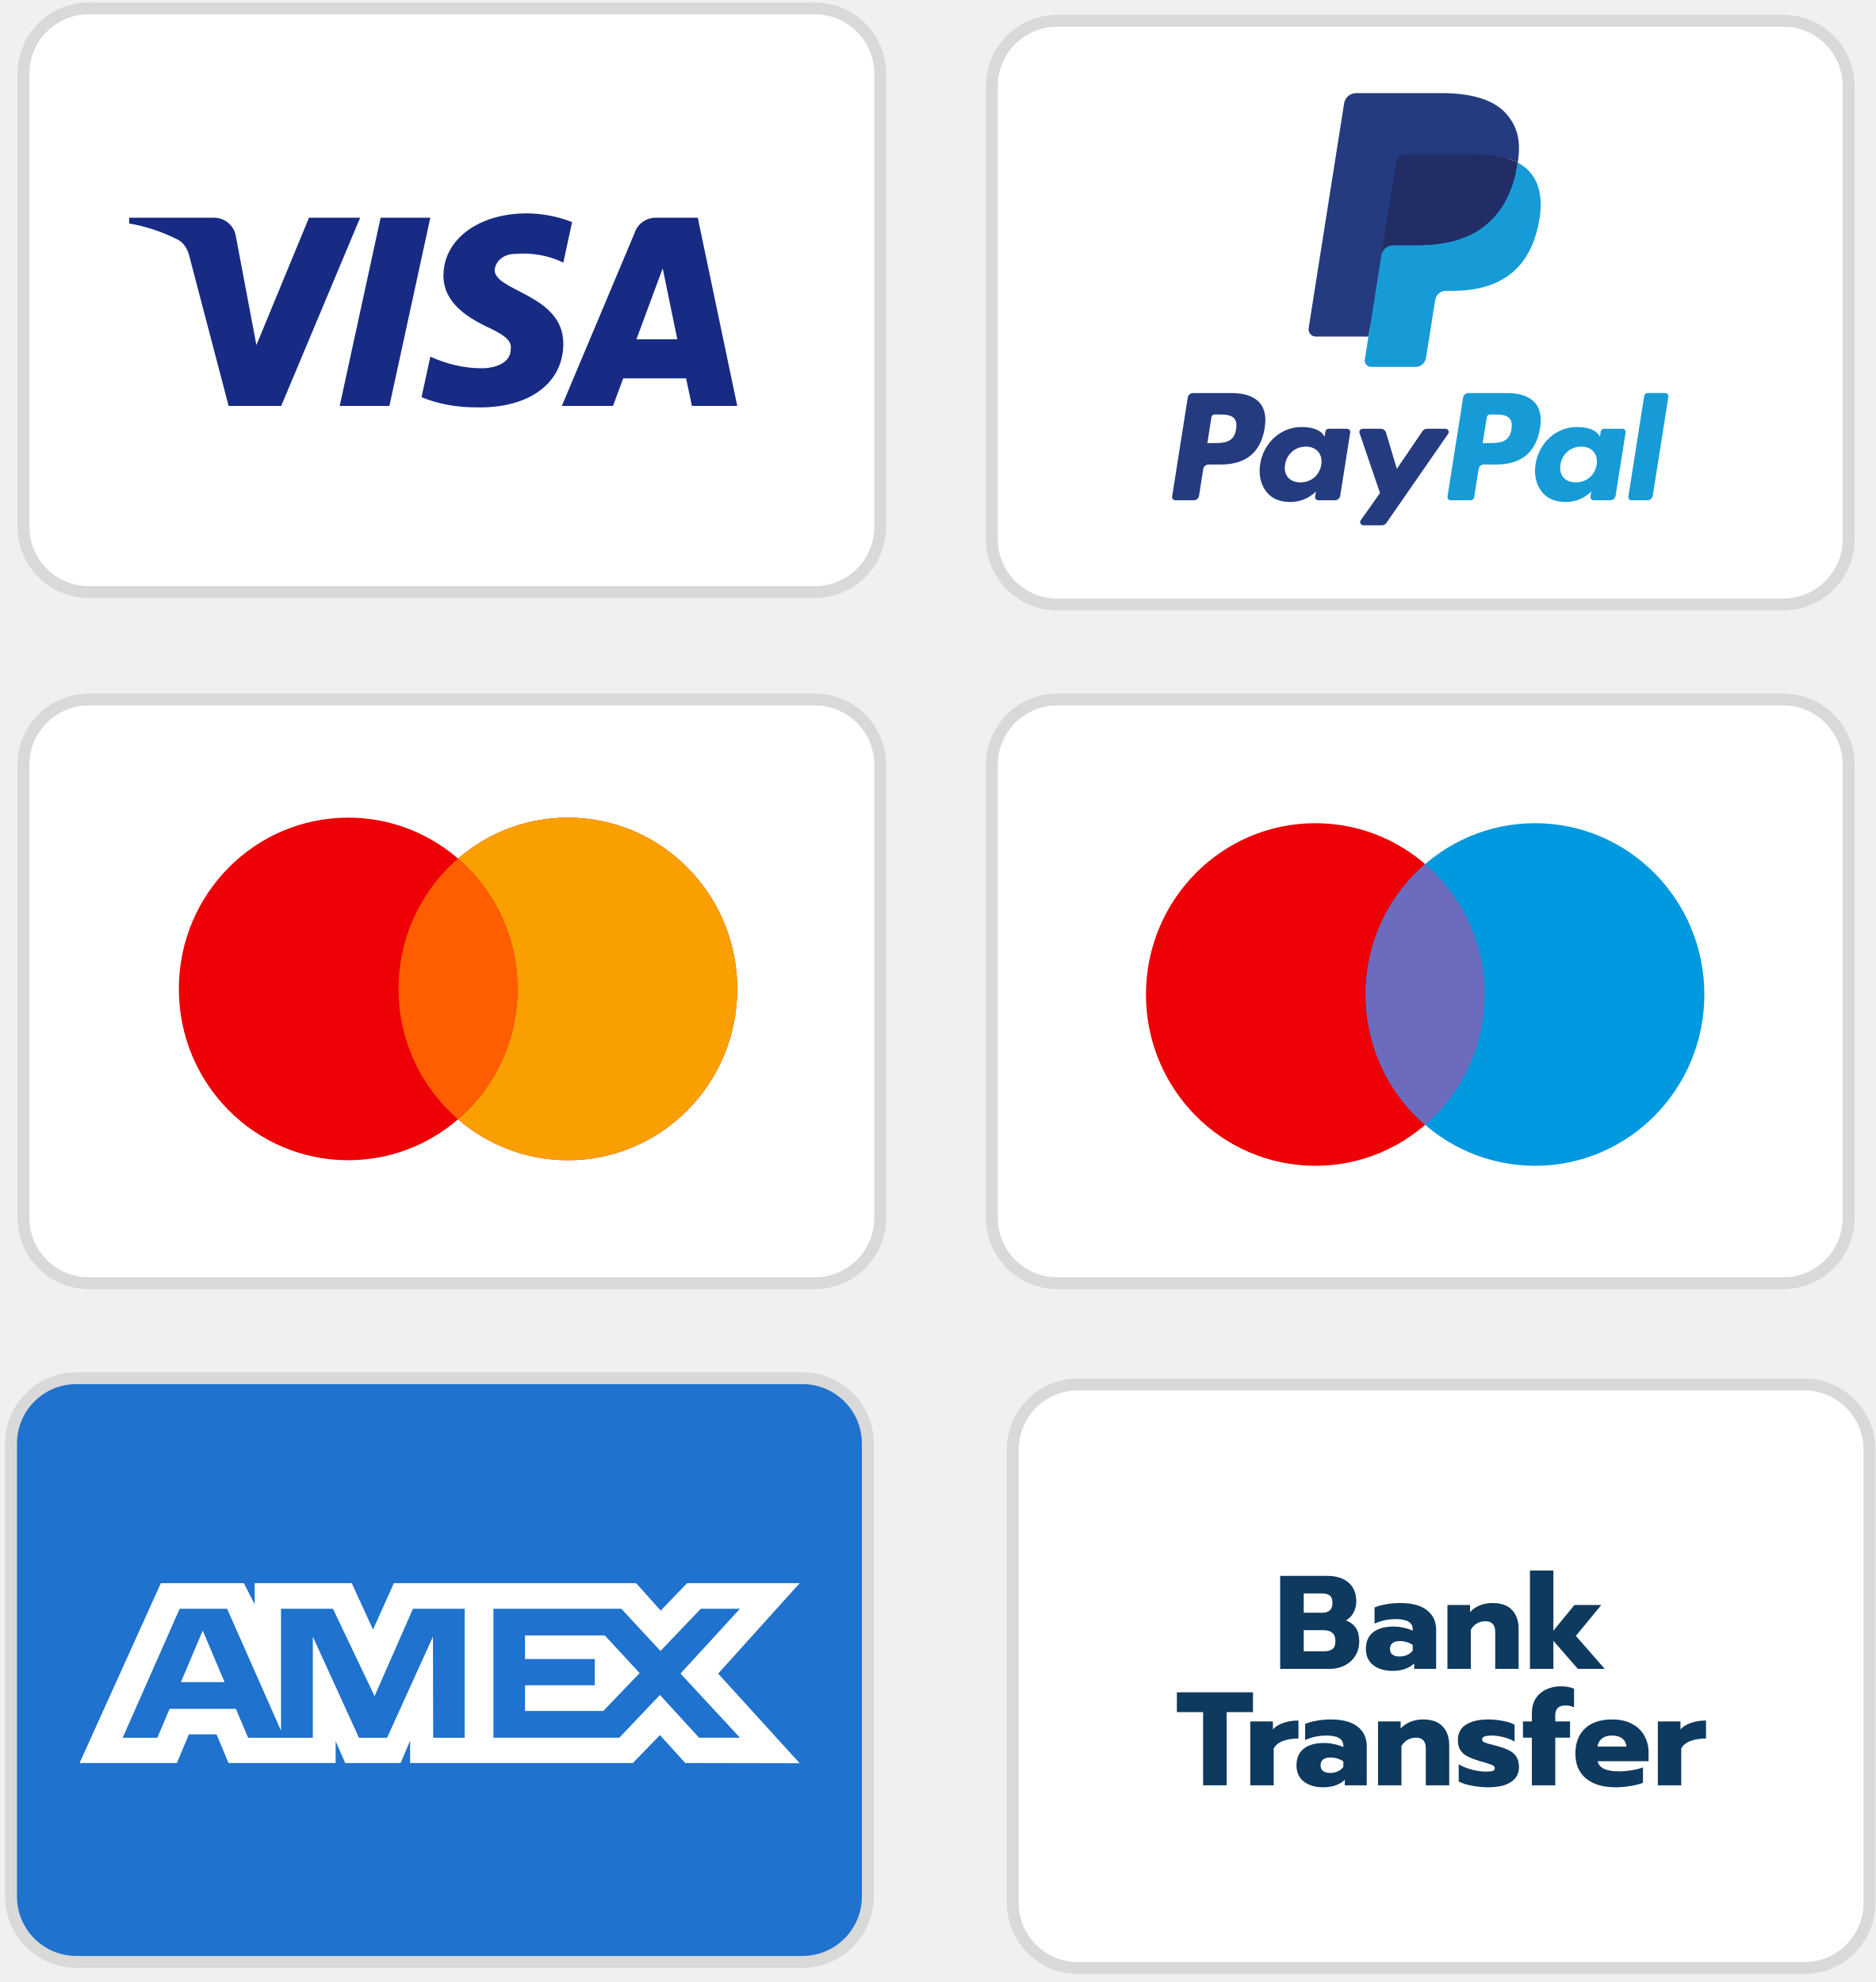
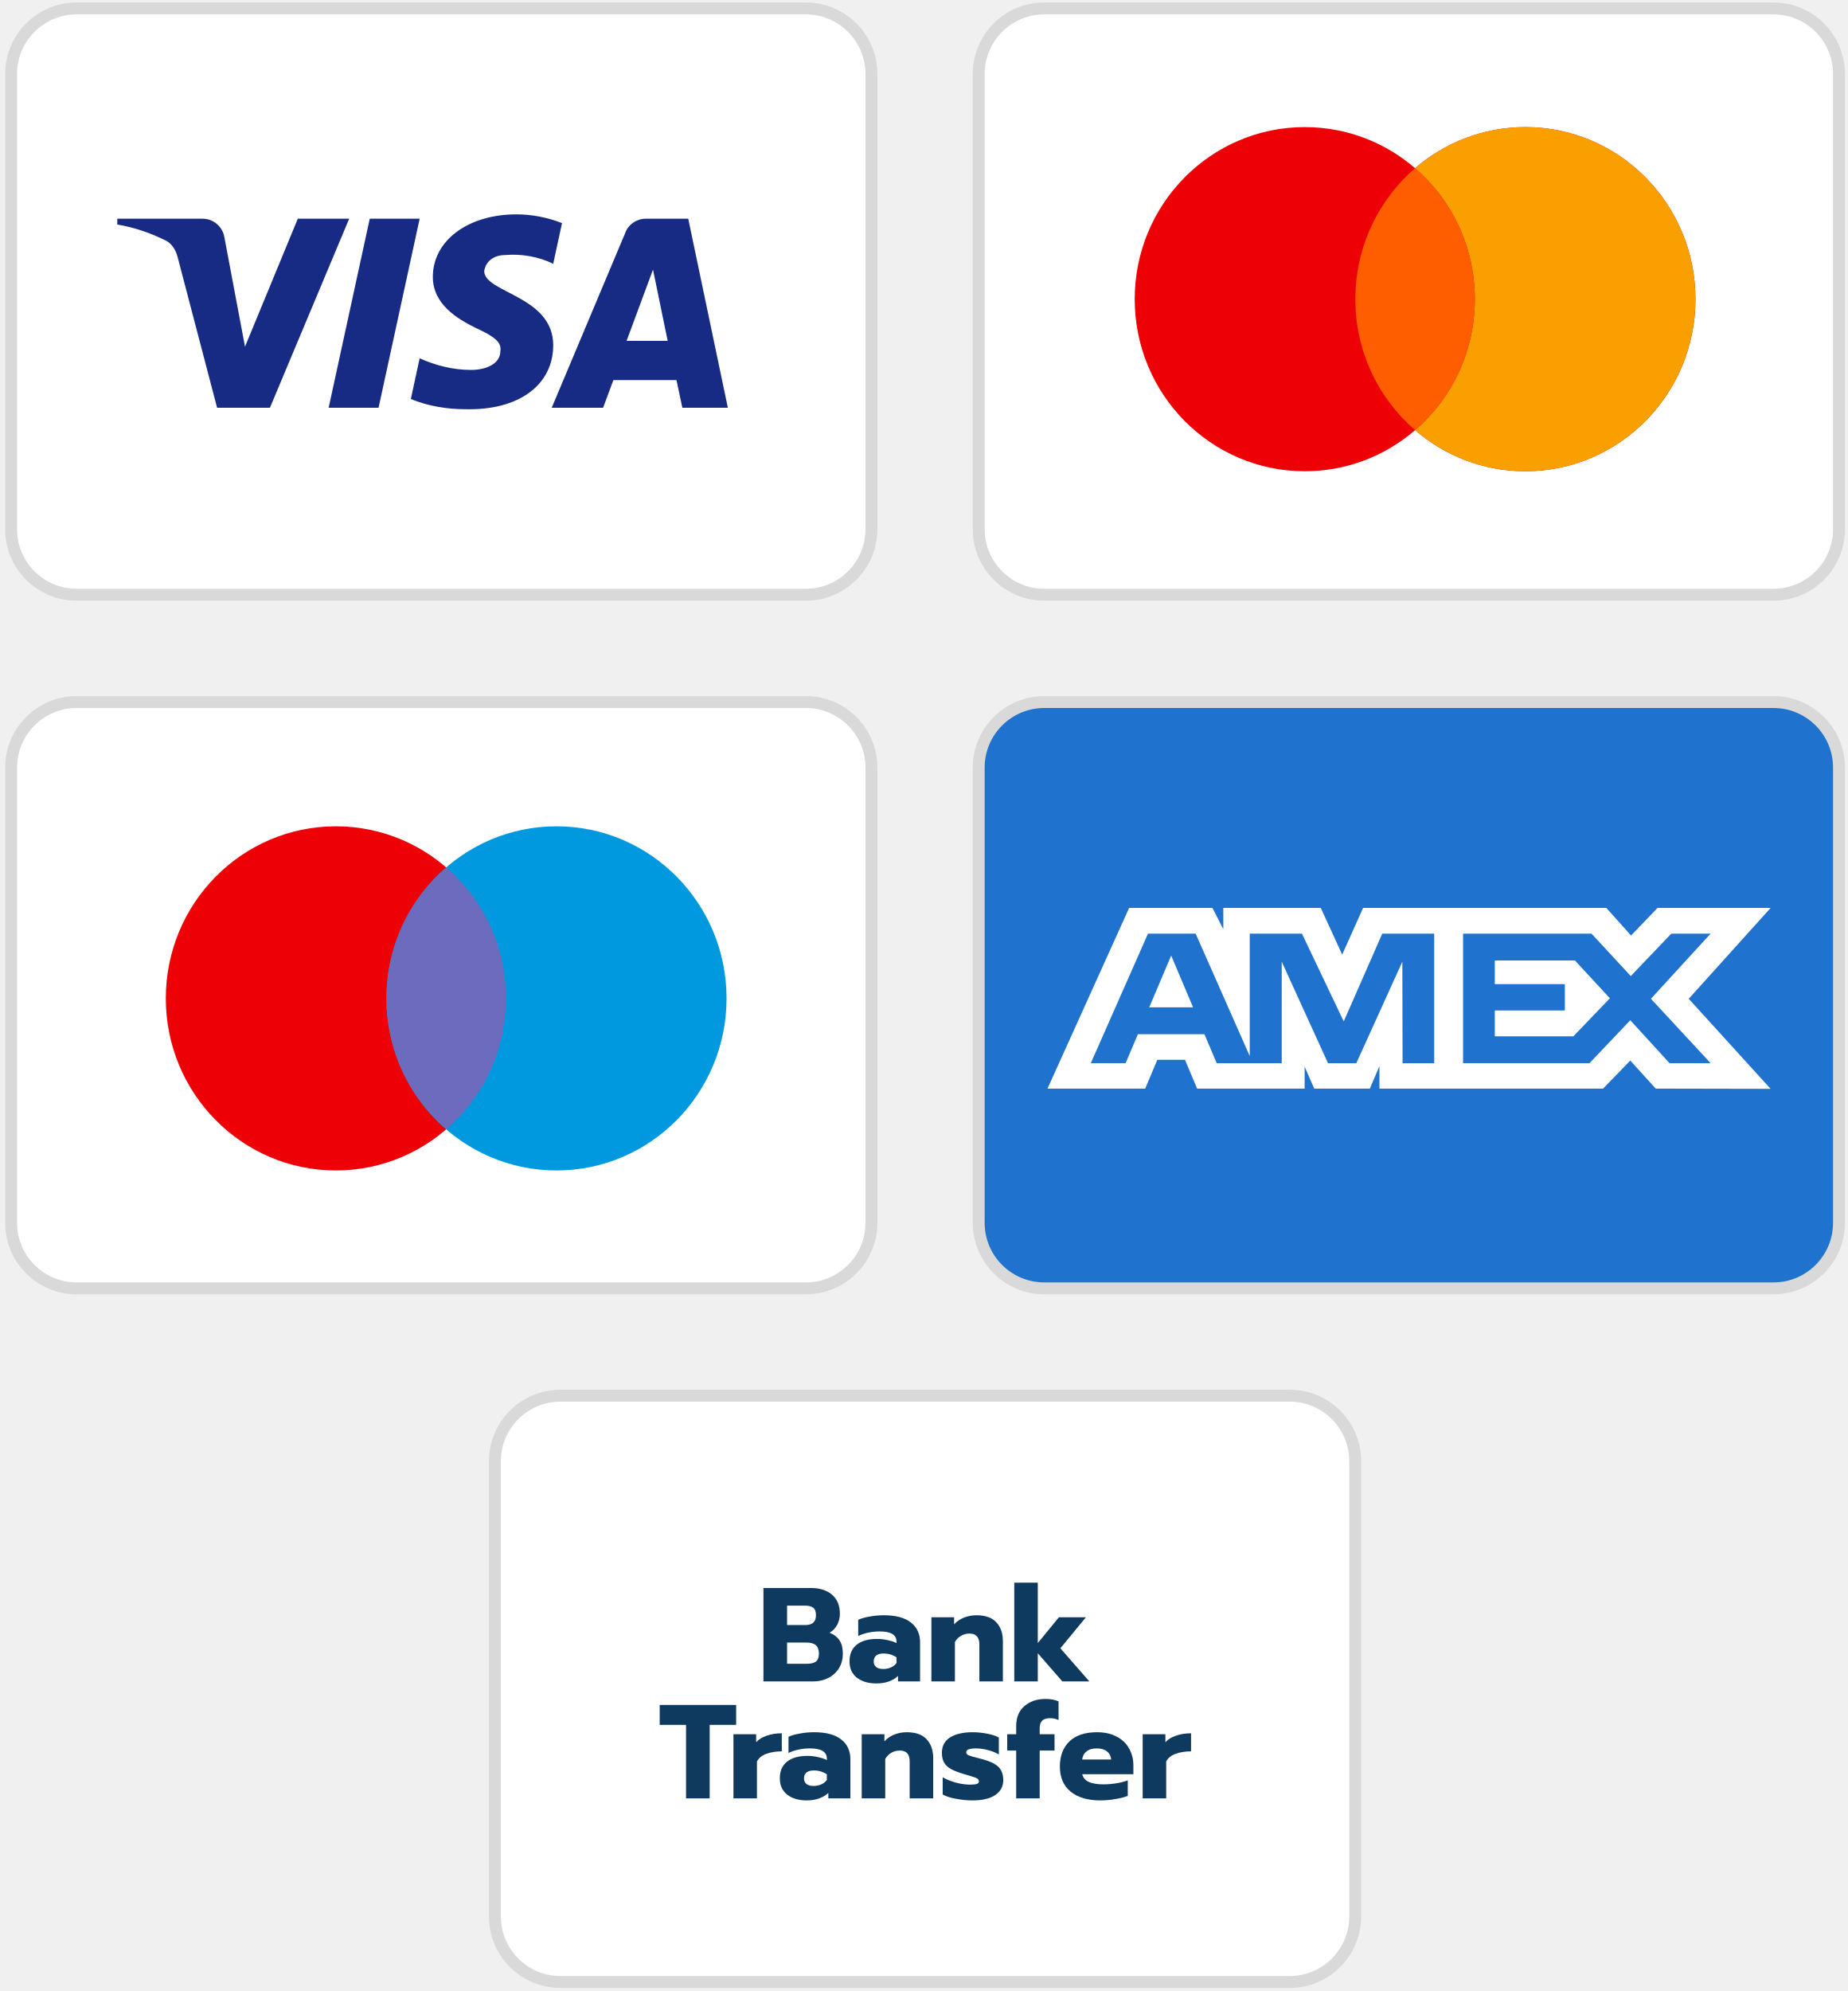
- <svg xmlns="http://www.w3.org/2000/svg" width="158" height="167" viewBox="0 0 158 167" fill="none">
-   <rect x="1.977" y="0.707" width="72.178" height="49.179" rx="5.5" fill="white" stroke="#D9D9D9" />
-   <path fill-rule="evenodd" clip-rule="evenodd" d="M23.693 34.2H19.26L15.935 21.517C15.777 20.934 15.442 20.418 14.95 20.175C13.72 19.564 12.364 19.078 10.886 18.833V18.345H18.027C19.013 18.345 19.752 19.078 19.876 19.93L21.6 29.078L26.032 18.345H30.341L23.693 34.2ZM32.806 34.2H28.619L32.066 18.345H36.253L32.806 34.2ZM41.67 22.737C41.793 21.883 42.532 21.395 43.395 21.395C44.75 21.272 46.226 21.517 47.458 22.126L48.197 18.712C46.965 18.224 45.61 17.979 44.38 17.979C40.317 17.979 37.36 20.175 37.36 23.223C37.36 25.542 39.454 26.76 40.933 27.493C42.532 28.224 43.148 28.713 43.025 29.444C43.025 30.541 41.793 31.029 40.563 31.029C39.085 31.029 37.606 30.664 36.253 30.053L35.514 33.469C36.992 34.077 38.592 34.323 40.07 34.323C44.627 34.443 47.458 32.249 47.458 28.956C47.458 24.809 41.67 24.566 41.67 22.737V22.737ZM62.111 34.2L58.786 18.345H55.216C54.476 18.345 53.737 18.833 53.491 19.564L47.335 34.2H51.645L52.505 31.883H57.801L58.294 34.2H62.111ZM55.832 22.614L57.062 28.59H53.614L55.832 22.614Z" fill="#172B85" />
-   <rect x="1.977" y="58.939" width="72.178" height="49.179" rx="5.5" fill="white" stroke="#D9D9D9" />
-   <path fill-rule="evenodd" clip-rule="evenodd" d="M38.589 94.311C36.098 96.461 32.866 97.758 29.335 97.758C21.455 97.758 15.068 91.297 15.068 83.326C15.068 75.355 21.455 68.893 29.335 68.893C32.866 68.893 36.098 70.191 38.589 72.341C41.081 70.191 44.312 68.893 47.844 68.893C55.723 68.893 62.111 75.355 62.111 83.326C62.111 91.297 55.723 97.758 47.844 97.758C44.312 97.758 41.081 96.461 38.589 94.311Z" fill="#ED0006" />
-   <path fill-rule="evenodd" clip-rule="evenodd" d="M38.589 94.311C41.657 91.663 43.602 87.724 43.602 83.326C43.602 78.927 41.657 74.988 38.589 72.341C41.081 70.191 44.312 68.893 47.844 68.893C55.723 68.893 62.111 75.355 62.111 83.326C62.111 91.297 55.723 97.758 47.844 97.758C44.312 97.758 41.081 96.461 38.589 94.311Z" fill="#F9A000" />
-   <path fill-rule="evenodd" clip-rule="evenodd" d="M38.589 72.341C41.657 74.988 43.602 78.927 43.602 83.326C43.602 87.724 41.657 91.663 38.589 94.311C35.522 91.663 33.577 87.724 33.577 83.326C33.577 78.927 35.522 74.988 38.589 72.341Z" fill="#FF5E00" />
-   <rect x="83.564" y="58.939" width="72.178" height="49.179" rx="5.5" fill="white" stroke="#D9D9D9" />
-   <path d="M125.079 83.794C125.079 91.765 118.691 98.227 110.812 98.227C102.932 98.227 96.545 91.765 96.545 83.794C96.545 75.823 102.932 69.361 110.812 69.361C118.691 69.361 125.079 75.823 125.079 83.794Z" fill="#ED0006" />
-   <path d="M143.588 83.794C143.588 91.765 137.2 98.227 129.321 98.227C121.441 98.227 115.053 91.765 115.053 83.794C115.053 75.823 121.441 69.361 129.321 69.361C137.2 69.361 143.588 75.823 143.588 83.794Z" fill="#0099DF" />
-   <path fill-rule="evenodd" clip-rule="evenodd" d="M120.066 94.779C123.134 92.132 125.079 88.192 125.079 83.794C125.079 79.395 123.134 75.456 120.066 72.809C116.999 75.456 115.053 79.395 115.053 83.794C115.053 88.192 116.999 92.132 120.066 94.779Z" fill="#6C6BBD" />
-   <rect x="0.932" y="116.125" width="72.178" height="49.179" rx="5.5" fill="#1F72CD" stroke="#D9D9D9" />
-   <path fill-rule="evenodd" clip-rule="evenodd" d="M13.551 133.397L6.704 148.549H14.901L15.917 146.133H18.24L19.256 148.549H28.278V146.705L29.082 148.549H33.749L34.553 146.666V148.549H53.316L55.597 146.196L57.734 148.549L67.371 148.568L60.503 141.016L67.371 133.397H57.883L55.662 135.707L53.593 133.397H33.181L31.428 137.308L29.634 133.397H21.455V135.179L20.545 133.397H13.551ZM41.57 135.549H52.345L55.641 139.109L59.042 135.549H62.338L57.331 141.013L62.338 146.415H58.893L55.597 142.814L52.178 146.415H41.57V135.549ZM44.231 139.785V137.8V137.798H50.954L53.888 140.972L50.824 144.164H44.231V141.997H50.109V139.785H44.231ZM15.137 135.549H19.132L23.674 145.823V135.549H28.051L31.558 142.916L34.791 135.549H39.146V146.421H36.496L36.474 137.902L32.611 146.421H30.241L26.356 137.902V146.421H20.905L19.871 143.984H14.288L13.256 146.419H10.336L15.137 135.549ZM15.241 141.731L17.081 137.389L18.918 141.731H15.241Z" fill="white" />
-   <rect x="83.564" y="1.752" width="72.178" height="49.179" rx="5.5" fill="white" stroke="#D9D9D9" />
-   <path fill-rule="evenodd" clip-rule="evenodd" d="M103.763 33.118H100.511C100.288 33.118 100.099 33.28 100.064 33.499L98.749 41.84C98.723 42.004 98.85 42.153 99.017 42.153H100.57C100.792 42.153 100.982 41.991 101.016 41.771L101.371 39.521C101.405 39.301 101.595 39.139 101.817 39.139H102.847C104.989 39.139 106.226 38.103 106.549 36.048C106.694 35.149 106.555 34.443 106.134 33.948C105.672 33.405 104.852 33.118 103.763 33.118ZM104.139 36.164C103.961 37.331 103.069 37.331 102.207 37.331H101.716L102.06 35.151C102.081 35.02 102.195 34.923 102.328 34.923H102.553C103.14 34.923 103.694 34.923 103.981 35.258C104.151 35.457 104.204 35.754 104.139 36.164ZM113.486 36.127H111.928C111.796 36.127 111.681 36.224 111.66 36.356L111.592 36.791L111.483 36.633C111.145 36.144 110.394 35.98 109.643 35.98C107.922 35.98 106.452 37.284 106.166 39.113C106.017 40.025 106.228 40.897 106.746 41.505C107.22 42.064 107.9 42.297 108.708 42.297C110.094 42.297 110.863 41.406 110.863 41.406L110.794 41.839C110.768 42.004 110.895 42.152 111.061 42.152H112.464C112.687 42.152 112.876 41.991 112.911 41.771L113.753 36.44C113.779 36.276 113.652 36.127 113.486 36.127ZM111.315 39.158C111.164 40.048 110.458 40.645 109.558 40.645C109.105 40.645 108.744 40.5 108.512 40.225C108.281 39.953 108.194 39.564 108.267 39.131C108.408 38.249 109.126 37.632 110.013 37.632C110.455 37.632 110.814 37.779 111.051 38.056C111.288 38.336 111.383 38.727 111.315 39.158ZM120.216 36.127H121.781C122 36.127 122.128 36.372 122.004 36.552L116.798 44.066C116.714 44.188 116.575 44.26 116.426 44.26H114.863C114.643 44.26 114.514 44.013 114.642 43.832L116.263 41.544L114.539 36.485C114.479 36.309 114.609 36.127 114.796 36.127H116.334C116.534 36.127 116.71 36.258 116.768 36.449L117.683 39.505L119.842 36.325C119.926 36.201 120.067 36.127 120.216 36.127Z" fill="#253B80" />
-   <path fill-rule="evenodd" clip-rule="evenodd" d="M137.186 41.84L138.521 33.347C138.541 33.215 138.655 33.118 138.788 33.117H140.291C140.457 33.117 140.584 33.266 140.558 33.431L139.242 41.771C139.207 41.991 139.018 42.153 138.795 42.153H137.453C137.287 42.153 137.16 42.004 137.186 41.84ZM126.963 33.118H123.71C123.488 33.118 123.299 33.28 123.264 33.499L121.948 41.84C121.922 42.004 122.05 42.153 122.216 42.153H123.885C124.04 42.153 124.173 42.039 124.197 41.885L124.57 39.521C124.605 39.301 124.794 39.139 125.016 39.139H126.046C128.188 39.139 129.425 38.103 129.748 36.048C129.894 35.149 129.754 34.443 129.333 33.948C128.871 33.405 128.052 33.118 126.963 33.118ZM127.338 36.164C127.161 37.331 126.269 37.331 125.406 37.331H124.916L125.261 35.151C125.281 35.02 125.394 34.923 125.528 34.923H125.753C126.34 34.923 126.895 34.923 127.181 35.258C127.351 35.457 127.403 35.754 127.338 36.164ZM136.685 36.127H135.128C134.994 36.127 134.881 36.224 134.861 36.355L134.792 36.791L134.683 36.633C134.345 36.144 133.594 35.98 132.844 35.98C131.122 35.98 129.653 37.284 129.366 39.113C129.218 40.025 129.429 40.897 129.946 41.505C130.422 42.064 131.1 42.297 131.908 42.297C133.295 42.297 134.064 41.406 134.064 41.406L133.994 41.839C133.968 42.004 134.096 42.152 134.263 42.152H135.665C135.887 42.152 136.076 41.991 136.111 41.77L136.953 36.44C136.979 36.276 136.852 36.127 136.685 36.127ZM134.514 39.158C134.364 40.048 133.657 40.645 132.756 40.645C132.305 40.645 131.943 40.5 131.711 40.225C131.48 39.952 131.394 39.564 131.466 39.131C131.607 38.249 132.325 37.632 133.211 37.632C133.654 37.632 134.013 37.779 134.25 38.056C134.488 38.336 134.583 38.727 134.514 39.158Z" fill="#179BD7" />
-   <path d="M115.8 30.134L116.2 27.594L115.309 27.574H111.056L114.012 8.832C114.021 8.776 114.051 8.723 114.094 8.685C114.138 8.648 114.194 8.627 114.252 8.627H121.424C123.804 8.627 125.447 9.123 126.305 10.101C126.707 10.559 126.963 11.039 127.087 11.566C127.217 12.12 127.22 12.781 127.093 13.588L127.083 13.646V14.163L127.486 14.391C127.824 14.571 128.093 14.777 128.3 15.012C128.644 15.404 128.867 15.903 128.961 16.494C129.058 17.102 129.025 17.825 128.867 18.644C128.683 19.586 128.386 20.406 127.986 21.077C127.617 21.696 127.148 22.209 126.59 22.606C126.058 22.984 125.426 23.271 124.711 23.454C124.018 23.635 123.229 23.726 122.362 23.726H121.804C121.405 23.726 121.017 23.869 120.713 24.127C120.408 24.39 120.206 24.749 120.144 25.142L120.102 25.371L119.396 29.847L119.364 30.012C119.355 30.064 119.341 30.09 119.319 30.108C119.3 30.123 119.273 30.134 119.246 30.134H115.8Z" fill="#253B80" />
-   <path d="M127.867 13.707C127.845 13.843 127.821 13.983 127.793 14.127C126.847 18.983 123.612 20.66 119.479 20.66H117.375C116.87 20.66 116.444 21.027 116.365 21.526L115.288 28.358L114.983 30.294C114.932 30.622 115.184 30.917 115.514 30.917H119.246C119.688 30.917 120.063 30.596 120.133 30.16L120.17 29.97L120.872 25.511L120.918 25.267C120.986 24.829 121.362 24.508 121.804 24.508H122.362C125.978 24.508 128.808 23.04 129.636 18.792C129.981 17.018 129.802 15.536 128.888 14.494C128.611 14.18 128.268 13.919 127.867 13.707Z" fill="#179BD7" />
-   <path d="M126.877 13.312C126.732 13.27 126.583 13.232 126.43 13.198C126.277 13.164 126.119 13.134 125.957 13.108C125.39 13.017 124.768 12.973 124.102 12.973H118.481C118.343 12.973 118.211 13.004 118.094 13.061C117.834 13.185 117.642 13.431 117.595 13.731L116.399 21.305L116.365 21.526C116.444 21.027 116.87 20.66 117.375 20.66H119.479C123.611 20.66 126.847 18.982 127.793 14.127C127.821 13.984 127.845 13.844 127.866 13.707C127.627 13.58 127.368 13.471 127.089 13.379C127.02 13.356 126.949 13.334 126.877 13.312Z" fill="#222D65" />
-   <path d="M117.595 13.731C117.642 13.431 117.835 13.185 118.094 13.061C118.212 13.005 118.343 12.973 118.481 12.973H124.102C124.768 12.973 125.39 13.017 125.957 13.109C126.119 13.135 126.277 13.165 126.431 13.198C126.583 13.233 126.732 13.271 126.877 13.313C126.949 13.334 127.02 13.356 127.089 13.379C127.369 13.471 127.628 13.58 127.867 13.707C128.148 11.912 127.865 10.69 126.895 9.584C125.825 8.366 123.894 7.845 121.424 7.845H114.253C113.748 7.845 113.318 8.212 113.239 8.711L110.252 27.645C110.193 28.02 110.482 28.358 110.86 28.358H115.288L116.399 21.305L117.595 13.731Z" fill="#253B80" />
-   <rect x="85.322" y="116.648" width="72.178" height="49.179" rx="5.5" fill="white" stroke="#D9D9D9" />
-   <path d="M139.669 145.046H141.575V145.718C141.784 145.479 142.079 145.296 142.461 145.169C142.842 145.034 143.264 144.967 143.728 144.967V146.481C143.234 146.481 142.797 146.552 142.416 146.694C142.042 146.836 141.784 147.049 141.642 147.333V150.427H139.669V145.046Z" fill="#0F3A5F" />
-   <path d="M136.108 150.595C135.054 150.595 134.224 150.349 133.619 149.855C133.021 149.362 132.722 148.663 132.722 147.759C132.722 146.869 132.987 146.167 133.518 145.651C134.056 145.135 134.83 144.877 135.839 144.877C136.482 144.877 137.031 145.001 137.487 145.247C137.95 145.487 138.298 145.819 138.53 146.245C138.769 146.664 138.889 147.138 138.889 147.669V148.398H134.594C134.669 148.697 134.856 148.914 135.155 149.048C135.454 149.183 135.861 149.25 136.377 149.25C136.728 149.25 137.087 149.22 137.453 149.16C137.827 149.1 138.149 149.018 138.418 148.914V150.214C138.141 150.326 137.794 150.416 137.375 150.483C136.964 150.558 136.542 150.595 136.108 150.595ZM137.027 147.165C136.997 146.873 136.878 146.645 136.669 146.481C136.459 146.316 136.172 146.234 135.805 146.234C135.447 146.234 135.163 146.32 134.953 146.492C134.744 146.656 134.624 146.881 134.594 147.165H137.027Z" fill="#0F3A5F" />
-   <path d="M129.056 146.413H128.305V145.046H129.056V144.373C129.056 143.648 129.284 143.087 129.74 142.691C130.203 142.288 130.801 142.086 131.533 142.086C131.945 142.086 132.303 142.153 132.61 142.288V143.857C132.4 143.752 132.165 143.7 131.903 143.7C131.604 143.7 131.384 143.767 131.242 143.902C131.1 144.037 131.029 144.25 131.029 144.541V145.046H132.273V146.413H131.029V150.427H129.056V146.413Z" fill="#0F3A5F" />
-   <path d="M125.369 150.595C124.936 150.595 124.484 150.551 124.013 150.461C123.542 150.379 123.168 150.259 122.892 150.102V148.656C123.198 148.835 123.564 148.985 123.99 149.104C124.424 149.216 124.82 149.272 125.179 149.272C125.44 149.272 125.631 149.254 125.751 149.216C125.87 149.179 125.93 149.104 125.93 148.992C125.93 148.902 125.889 148.831 125.807 148.779C125.732 148.719 125.59 148.659 125.381 148.6C125.179 148.532 124.943 148.461 124.674 148.387C124.218 148.252 123.86 148.114 123.598 147.972C123.336 147.83 123.142 147.65 123.015 147.434C122.888 147.217 122.824 146.944 122.824 146.615C122.824 146.032 123.052 145.599 123.508 145.315C123.972 145.023 124.603 144.877 125.403 144.877C125.792 144.877 126.199 144.919 126.625 145.001C127.059 145.083 127.384 145.191 127.601 145.326V146.75C127.376 146.6 127.077 146.477 126.704 146.38C126.337 146.283 125.994 146.234 125.672 146.234C125.418 146.234 125.22 146.26 125.078 146.313C124.936 146.357 124.865 146.44 124.865 146.559C124.865 146.671 124.936 146.757 125.078 146.817C125.22 146.877 125.474 146.952 125.84 147.041C126.079 147.101 126.18 147.127 126.143 147.12C126.621 147.247 126.991 147.389 127.253 147.546C127.515 147.703 127.698 147.89 127.802 148.106C127.914 148.316 127.971 148.585 127.971 148.914C127.971 149.429 127.746 149.84 127.298 150.147C126.857 150.446 126.214 150.595 125.369 150.595Z" fill="#0F3A5F" />
-   <path d="M116.096 145.046H118.002V145.64C118.234 145.386 118.514 145.195 118.843 145.068C119.172 144.941 119.516 144.877 119.874 144.877C120.629 144.877 121.186 145.076 121.545 145.472C121.911 145.86 122.094 146.391 122.094 147.064V150.427H120.121V147.322C120.121 146.716 119.845 146.413 119.291 146.413C119.037 146.413 118.806 146.473 118.596 146.593C118.387 146.705 118.211 146.881 118.069 147.12V150.427H116.096V145.046Z" fill="#0F3A5F" />
-   <path d="M111.479 150.595C110.807 150.595 110.261 150.435 109.843 150.113C109.431 149.784 109.226 149.328 109.226 148.745C109.226 148.14 109.424 147.677 109.82 147.355C110.224 147.026 110.799 146.862 111.547 146.862C111.838 146.862 112.13 146.896 112.421 146.963C112.713 147.023 112.963 147.105 113.172 147.209V147.097C113.172 146.522 112.702 146.234 111.76 146.234C111.102 146.234 110.5 146.361 109.955 146.615V145.259C110.194 145.147 110.508 145.057 110.896 144.99C111.285 144.915 111.689 144.877 112.107 144.877C113.109 144.877 113.864 145.079 114.372 145.483C114.888 145.879 115.146 146.436 115.146 147.153V150.427H113.296V149.968C113.094 150.162 112.84 150.315 112.533 150.427C112.227 150.539 111.876 150.595 111.479 150.595ZM112.062 149.385C112.294 149.385 112.511 149.34 112.713 149.25C112.915 149.153 113.068 149.029 113.172 148.88V148.409C112.851 148.192 112.485 148.084 112.074 148.084C111.812 148.084 111.61 148.14 111.468 148.252C111.326 148.364 111.255 148.529 111.255 148.745C111.255 148.947 111.322 149.104 111.457 149.216C111.599 149.328 111.801 149.385 112.062 149.385Z" fill="#0F3A5F" />
-   <path d="M105.333 145.046H107.239V145.718C107.449 145.479 107.744 145.296 108.125 145.169C108.506 145.034 108.929 144.967 109.392 144.967V146.481C108.899 146.481 108.461 146.552 108.08 146.694C107.707 146.836 107.449 147.049 107.307 147.333V150.427H105.333V145.046Z" fill="#0F3A5F" />
-   <path d="M101.358 144.261H99.149V142.59H105.562V144.261H103.342V150.427H101.358V144.261Z" fill="#0F3A5F" />
-   <path d="M128.895 132.332H130.869V137.399L132.64 135.235H134.905L132.763 137.836L135.196 140.617H132.931L130.869 138.251V140.617H128.895V132.332Z" fill="#0F3A5F" />
-   <path d="M121.943 135.235H123.849V135.83C124.08 135.575 124.361 135.385 124.69 135.258C125.018 135.131 125.362 135.067 125.721 135.067C126.476 135.067 127.033 135.265 127.392 135.661C127.758 136.05 127.941 136.581 127.941 137.253V140.617H125.968V137.511C125.968 136.906 125.691 136.603 125.138 136.603C124.884 136.603 124.652 136.663 124.443 136.783C124.234 136.895 124.058 137.07 123.916 137.309V140.617H121.943V135.235Z" fill="#0F3A5F" />
-   <path d="M117.326 140.785C116.653 140.785 116.108 140.624 115.689 140.303C115.278 139.974 115.073 139.518 115.073 138.935C115.073 138.33 115.271 137.866 115.667 137.545C116.07 137.216 116.646 137.052 117.393 137.052C117.685 137.052 117.976 137.085 118.268 137.152C118.559 137.212 118.81 137.295 119.019 137.399V137.287C119.019 136.712 118.548 136.424 117.606 136.424C116.949 136.424 116.347 136.551 115.801 136.805V135.448C116.041 135.336 116.354 135.247 116.743 135.179C117.132 135.105 117.535 135.067 117.954 135.067C118.956 135.067 119.71 135.269 120.219 135.673C120.734 136.069 120.992 136.626 120.992 137.343V140.617H119.142V140.157C118.941 140.352 118.686 140.505 118.38 140.617C118.074 140.729 117.722 140.785 117.326 140.785ZM117.909 139.574C118.141 139.574 118.358 139.529 118.559 139.44C118.761 139.343 118.914 139.219 119.019 139.07V138.599C118.698 138.382 118.331 138.274 117.92 138.274C117.659 138.274 117.457 138.33 117.315 138.442C117.173 138.554 117.102 138.718 117.102 138.935C117.102 139.137 117.169 139.294 117.304 139.406C117.446 139.518 117.648 139.574 117.909 139.574Z" fill="#0F3A5F" />
-   <path d="M107.852 132.78H111.821C112.575 132.78 113.17 132.967 113.603 133.341C114.044 133.714 114.265 134.249 114.265 134.944C114.265 135.273 114.19 135.579 114.04 135.863C113.891 136.147 113.678 136.371 113.401 136.536C113.783 136.685 114.063 136.902 114.242 137.186C114.422 137.463 114.511 137.825 114.511 138.274C114.511 138.752 114.399 139.171 114.175 139.529C113.951 139.881 113.648 140.15 113.267 140.337C112.893 140.524 112.475 140.617 112.011 140.617H107.852V132.78ZM111.383 135.886C111.966 135.886 112.258 135.613 112.258 135.067C112.258 134.761 112.183 134.551 112.034 134.439C111.884 134.32 111.656 134.26 111.35 134.26H109.836V135.886H111.383ZM111.507 139.137C111.843 139.137 112.093 139.073 112.258 138.946C112.422 138.819 112.504 138.595 112.504 138.274C112.504 137.952 112.418 137.721 112.247 137.579C112.075 137.429 111.813 137.354 111.462 137.354H109.836V139.137H111.507Z" fill="#0F3A5F" />
+ <svg xmlns="http://www.w3.org/2000/svg" width="155" height="167" viewBox="0 0 155 167" fill="none">
+   <rect x="0.932" y="0.707" width="72.178" height="49.179" rx="5.5" fill="white" stroke="#D9D9D9" />
+   <path fill-rule="evenodd" clip-rule="evenodd" d="M22.647 34.2H18.214L14.89 21.517C14.732 20.934 14.397 20.418 13.904 20.175C12.674 19.564 11.319 19.078 9.841 18.833V18.345H16.982C17.968 18.345 18.707 19.078 18.83 19.93L20.555 29.078L24.986 18.345H29.296L22.647 34.2ZM31.76 34.2H27.573L31.021 18.345H35.208L31.76 34.2ZM40.624 22.737C40.748 21.883 41.487 21.395 42.349 21.395C43.704 21.272 45.181 21.517 46.413 22.126L47.152 18.712C45.92 18.224 44.565 17.979 43.335 17.979C39.271 17.979 36.314 20.175 36.314 23.223C36.314 25.542 38.409 26.76 39.887 27.493C41.487 28.224 42.103 28.713 41.98 29.444C41.98 30.541 40.748 31.029 39.518 31.029C38.039 31.029 36.561 30.664 35.208 30.053L34.468 33.469C35.947 34.077 37.546 34.323 39.025 34.323C43.581 34.443 46.413 32.249 46.413 28.956C46.413 24.809 40.624 24.566 40.624 22.737ZM61.065 34.2L57.741 18.345H54.17C53.431 18.345 52.692 18.833 52.445 19.564L46.289 34.2H50.599L51.46 31.883H56.755L57.248 34.2H61.065ZM54.786 22.614L56.016 28.59H52.569L54.786 22.614Z" fill="#172B85" />
+   <rect x="82.11" y="0.707" width="72.178" height="49.179" rx="5.5" fill="white" stroke="#D9D9D9" />
+   <path fill-rule="evenodd" clip-rule="evenodd" d="M118.722 36.079C116.231 38.229 112.999 39.527 109.468 39.527C101.588 39.527 95.2 33.065 95.2 25.094C95.2 17.123 101.588 10.661 109.468 10.661C112.999 10.661 116.231 11.959 118.722 14.109C121.213 11.959 124.445 10.661 127.976 10.661C135.856 10.661 142.244 17.123 142.244 25.094C142.244 33.065 135.856 39.527 127.976 39.527C124.445 39.527 121.213 38.229 118.722 36.079Z" fill="#ED0006" />
+   <path fill-rule="evenodd" clip-rule="evenodd" d="M118.722 36.079C121.79 33.432 123.735 29.493 123.735 25.094C123.735 20.695 121.79 16.756 118.722 14.109C121.213 11.959 124.445 10.661 127.976 10.661C135.856 10.661 142.244 17.123 142.244 25.094C142.244 33.065 135.856 39.527 127.976 39.527C124.445 39.527 121.213 38.229 118.722 36.079Z" fill="#F9A000" />
+   <path fill-rule="evenodd" clip-rule="evenodd" d="M118.722 14.109C121.79 16.756 123.735 20.695 123.735 25.094C123.735 29.492 121.79 33.431 118.722 36.079C115.654 33.431 113.709 29.492 113.709 25.094C113.709 20.695 115.654 16.756 118.722 14.109Z" fill="#FF5E00" />
+   <rect x="0.932" y="58.886" width="72.178" height="49.179" rx="5.5" fill="white" stroke="#D9D9D9" />
+   <path d="M42.447 83.742C42.447 91.713 36.059 98.174 28.179 98.174C20.3 98.174 13.912 91.713 13.912 83.742C13.912 75.771 20.3 69.309 28.179 69.309C36.059 69.309 42.447 75.771 42.447 83.742Z" fill="#ED0006" />
+   <path d="M60.955 83.742C60.955 91.713 54.568 98.174 46.688 98.174C38.809 98.174 32.421 91.713 32.421 83.742C32.421 75.771 38.809 69.309 46.688 69.309C54.568 69.309 60.955 75.771 60.955 83.742Z" fill="#0099DF" />
+   <path fill-rule="evenodd" clip-rule="evenodd" d="M37.434 94.727C40.501 92.079 42.447 88.14 42.447 83.742C42.447 79.343 40.501 75.404 37.434 72.757C34.366 75.404 32.421 79.343 32.421 83.742C32.421 88.14 34.366 92.079 37.434 94.727Z" fill="#6C6BBD" />
+   <rect x="82.11" y="58.886" width="72.178" height="49.179" rx="5.5" fill="#1F72CD" stroke="#D9D9D9" />
+   <path fill-rule="evenodd" clip-rule="evenodd" d="M94.729 76.158L87.883 91.31H96.079L97.095 88.894H99.418L100.434 91.31H109.456V89.466L110.26 91.31H114.927L115.731 89.427V91.31H134.494L136.776 88.957L138.912 91.31L148.549 91.329L141.681 83.776L148.549 76.158H139.061L136.84 78.468L134.771 76.158H114.359L112.606 80.069L110.813 76.158H102.633V77.939L101.723 76.158H94.729ZM122.748 78.31H133.523L136.819 81.87L140.221 78.31H143.516L138.509 83.774L143.516 89.176H140.071L136.776 85.575L133.356 89.176H122.748V78.31ZM125.409 82.546V80.561V80.559H132.132L135.066 83.733L132.002 86.924H125.409V84.758H131.287V82.546H125.409ZM96.315 78.31H100.311L104.852 88.584V78.31H109.229L112.736 85.676L115.969 78.31H120.324V89.182H117.674L117.653 80.663L113.789 89.182H111.419L107.534 80.663V89.182H102.083L101.049 86.745H95.466L94.435 89.18H91.514L96.315 78.31ZM96.419 84.491L98.259 80.149L100.096 84.491H96.419Z" fill="white" />
+   <rect x="41.521" y="117.066" width="72.178" height="49.179" rx="5.5" fill="white" stroke="#D9D9D9" />
+   <path d="M95.868 145.463H97.774V146.135C97.984 145.896 98.279 145.713 98.66 145.586C99.041 145.452 99.463 145.384 99.927 145.384V146.898C99.433 146.898 98.996 146.969 98.615 147.111C98.241 147.253 97.984 147.466 97.841 147.75V150.844H95.868V145.463Z" fill="#0F3A5F" />
+   <path d="M92.307 151.013C91.253 151.013 90.424 150.766 89.818 150.273C89.22 149.779 88.921 149.08 88.921 148.176C88.921 147.287 89.187 146.584 89.717 146.068C90.256 145.553 91.029 145.295 92.038 145.295C92.681 145.295 93.23 145.418 93.686 145.665C94.15 145.904 94.497 146.236 94.729 146.662C94.968 147.081 95.088 147.556 95.088 148.086V148.815H90.794C90.868 149.114 91.055 149.331 91.354 149.465C91.653 149.6 92.061 149.667 92.576 149.667C92.928 149.667 93.287 149.637 93.653 149.578C94.026 149.518 94.348 149.436 94.617 149.331V150.631C94.34 150.744 93.993 150.833 93.574 150.9C93.163 150.975 92.741 151.013 92.307 151.013ZM93.227 147.582C93.197 147.29 93.077 147.062 92.868 146.898C92.659 146.734 92.371 146.651 92.005 146.651C91.646 146.651 91.362 146.737 91.153 146.909C90.943 147.074 90.824 147.298 90.794 147.582H93.227Z" fill="#0F3A5F" />
+   <path d="M85.255 146.831H84.504V145.463H85.255V144.79C85.255 144.065 85.483 143.504 85.939 143.108C86.402 142.705 87 142.503 87.733 142.503C88.144 142.503 88.503 142.57 88.809 142.705V144.274C88.6 144.17 88.364 144.117 88.103 144.117C87.804 144.117 87.583 144.185 87.441 144.319C87.299 144.454 87.228 144.667 87.228 144.958V145.463H88.473V146.831H87.228V150.844H85.255V146.831Z" fill="#0F3A5F" />
+   <path d="M81.569 151.013C81.135 151.013 80.683 150.968 80.212 150.878C79.741 150.796 79.368 150.676 79.091 150.519V149.073C79.397 149.252 79.764 149.402 80.19 149.521C80.623 149.634 81.019 149.69 81.378 149.69C81.64 149.69 81.83 149.671 81.95 149.634C82.07 149.596 82.129 149.521 82.129 149.409C82.129 149.32 82.088 149.249 82.006 149.196C81.931 149.137 81.789 149.077 81.58 149.017C81.378 148.95 81.143 148.879 80.874 148.804C80.418 148.669 80.059 148.531 79.797 148.389C79.536 148.247 79.341 148.068 79.214 147.851C79.087 147.634 79.024 147.361 79.024 147.032C79.024 146.449 79.252 146.016 79.708 145.732C80.171 145.44 80.803 145.295 81.602 145.295C81.991 145.295 82.398 145.336 82.824 145.418C83.258 145.5 83.583 145.609 83.8 145.743V147.167C83.576 147.018 83.277 146.894 82.903 146.797C82.537 146.7 82.193 146.651 81.871 146.651C81.617 146.651 81.419 146.677 81.277 146.73C81.135 146.775 81.064 146.857 81.064 146.976C81.064 147.089 81.135 147.174 81.277 147.234C81.419 147.294 81.673 147.369 82.04 147.459C82.279 147.518 82.38 147.544 82.342 147.537C82.821 147.664 83.191 147.806 83.452 147.963C83.714 148.12 83.897 148.307 84.002 148.524C84.114 148.733 84.17 149.002 84.17 149.331C84.17 149.847 83.946 150.258 83.497 150.564C83.056 150.863 82.413 151.013 81.569 151.013Z" fill="#0F3A5F" />
+   <path d="M72.295 145.463H74.201V146.057C74.433 145.803 74.713 145.612 75.042 145.485C75.371 145.358 75.715 145.295 76.074 145.295C76.829 145.295 77.385 145.493 77.744 145.889C78.111 146.278 78.294 146.808 78.294 147.481V150.844H76.32V147.739C76.32 147.133 76.044 146.831 75.491 146.831C75.237 146.831 75.005 146.89 74.796 147.01C74.586 147.122 74.411 147.298 74.269 147.537V150.844H72.295V145.463Z" fill="#0F3A5F" />
+   <path d="M67.679 151.013C67.006 151.013 66.46 150.852 66.042 150.53C65.631 150.202 65.425 149.746 65.425 149.163C65.425 148.557 65.623 148.094 66.019 147.772C66.423 147.444 66.999 147.279 67.746 147.279C68.037 147.279 68.329 147.313 68.621 147.38C68.912 147.44 69.162 147.522 69.372 147.627V147.515C69.372 146.939 68.901 146.651 67.959 146.651C67.301 146.651 66.7 146.778 66.154 147.032V145.676C66.393 145.564 66.707 145.474 67.096 145.407C67.484 145.332 67.888 145.295 68.307 145.295C69.308 145.295 70.063 145.496 70.571 145.9C71.087 146.296 71.345 146.853 71.345 147.571V150.844H69.495V150.385C69.293 150.579 69.039 150.732 68.733 150.844C68.426 150.957 68.075 151.013 67.679 151.013ZM68.262 149.802C68.493 149.802 68.71 149.757 68.912 149.667C69.114 149.57 69.267 149.447 69.372 149.297V148.826C69.05 148.61 68.684 148.501 68.273 148.501C68.011 148.501 67.81 148.557 67.668 148.669C67.525 148.781 67.454 148.946 67.454 149.163C67.454 149.364 67.522 149.521 67.656 149.634C67.798 149.746 68 149.802 68.262 149.802Z" fill="#0F3A5F" />
+   <path d="M61.533 145.463H63.439V146.135C63.648 145.896 63.943 145.713 64.324 145.586C64.706 145.452 65.128 145.384 65.591 145.384V146.898C65.098 146.898 64.661 146.969 64.279 147.111C63.906 147.253 63.648 147.466 63.506 147.75V150.844H61.533V145.463Z" fill="#0F3A5F" />
+   <path d="M57.557 144.678H55.348V143.007H61.761V144.678H59.541V150.844H57.557V144.678Z" fill="#0F3A5F" />
+   <path d="M85.095 132.749H87.068V137.816L88.839 135.653H91.104L88.963 138.254L91.395 141.034H89.131L87.068 138.669V141.034H85.095V132.749Z" fill="#0F3A5F" />
+   <path d="M78.142 135.653H80.048V136.247C80.28 135.993 80.56 135.802 80.889 135.675C81.218 135.548 81.562 135.484 81.92 135.484C82.675 135.484 83.232 135.682 83.591 136.079C83.957 136.467 84.14 136.998 84.14 137.671V141.034H82.167V137.929C82.167 137.323 81.891 137.02 81.337 137.02C81.083 137.02 80.852 137.08 80.642 137.2C80.433 137.312 80.257 137.488 80.115 137.727V141.034H78.142V135.653Z" fill="#0F3A5F" />
+   <path d="M73.525 141.202C72.853 141.202 72.307 141.042 71.888 140.72C71.477 140.391 71.272 139.935 71.272 139.352C71.272 138.747 71.47 138.284 71.866 137.962C72.27 137.633 72.845 137.469 73.593 137.469C73.884 137.469 74.176 137.502 74.467 137.57C74.759 137.63 75.009 137.712 75.218 137.816V137.704C75.218 137.129 74.748 136.841 73.806 136.841C73.148 136.841 72.546 136.968 72.001 137.222V135.866C72.24 135.753 72.554 135.664 72.942 135.596C73.331 135.522 73.735 135.484 74.153 135.484C75.155 135.484 75.91 135.686 76.418 136.09C76.934 136.486 77.192 137.043 77.192 137.76V141.034H75.342V140.574C75.14 140.769 74.886 140.922 74.579 141.034C74.273 141.146 73.922 141.202 73.525 141.202ZM74.108 139.991C74.34 139.991 74.557 139.947 74.759 139.857C74.96 139.76 75.114 139.636 75.218 139.487V139.016C74.897 138.799 74.531 138.691 74.12 138.691C73.858 138.691 73.656 138.747 73.514 138.859C73.372 138.971 73.301 139.136 73.301 139.352C73.301 139.554 73.368 139.711 73.503 139.823C73.645 139.935 73.847 139.991 74.108 139.991Z" fill="#0F3A5F" />
+   <path d="M64.051 133.197H68.02C68.775 133.197 69.369 133.384 69.802 133.758C70.243 134.132 70.464 134.666 70.464 135.361C70.464 135.69 70.389 135.996 70.24 136.28C70.09 136.564 69.877 136.789 69.601 136.953C69.982 137.103 70.262 137.319 70.442 137.603C70.621 137.88 70.711 138.242 70.711 138.691C70.711 139.169 70.599 139.588 70.374 139.947C70.15 140.298 69.847 140.567 69.466 140.754C69.092 140.941 68.674 141.034 68.21 141.034H64.051V133.197ZM67.583 136.303C68.166 136.303 68.457 136.03 68.457 135.484C68.457 135.178 68.382 134.969 68.233 134.857C68.083 134.737 67.855 134.677 67.549 134.677H66.035V136.303H67.583ZM67.706 139.554C68.042 139.554 68.293 139.491 68.457 139.364C68.621 139.237 68.704 139.012 68.704 138.691C68.704 138.37 68.618 138.138 68.446 137.996C68.274 137.846 68.012 137.772 67.661 137.772H66.035V139.554H67.706Z" fill="#0F3A5F" />
</svg>
